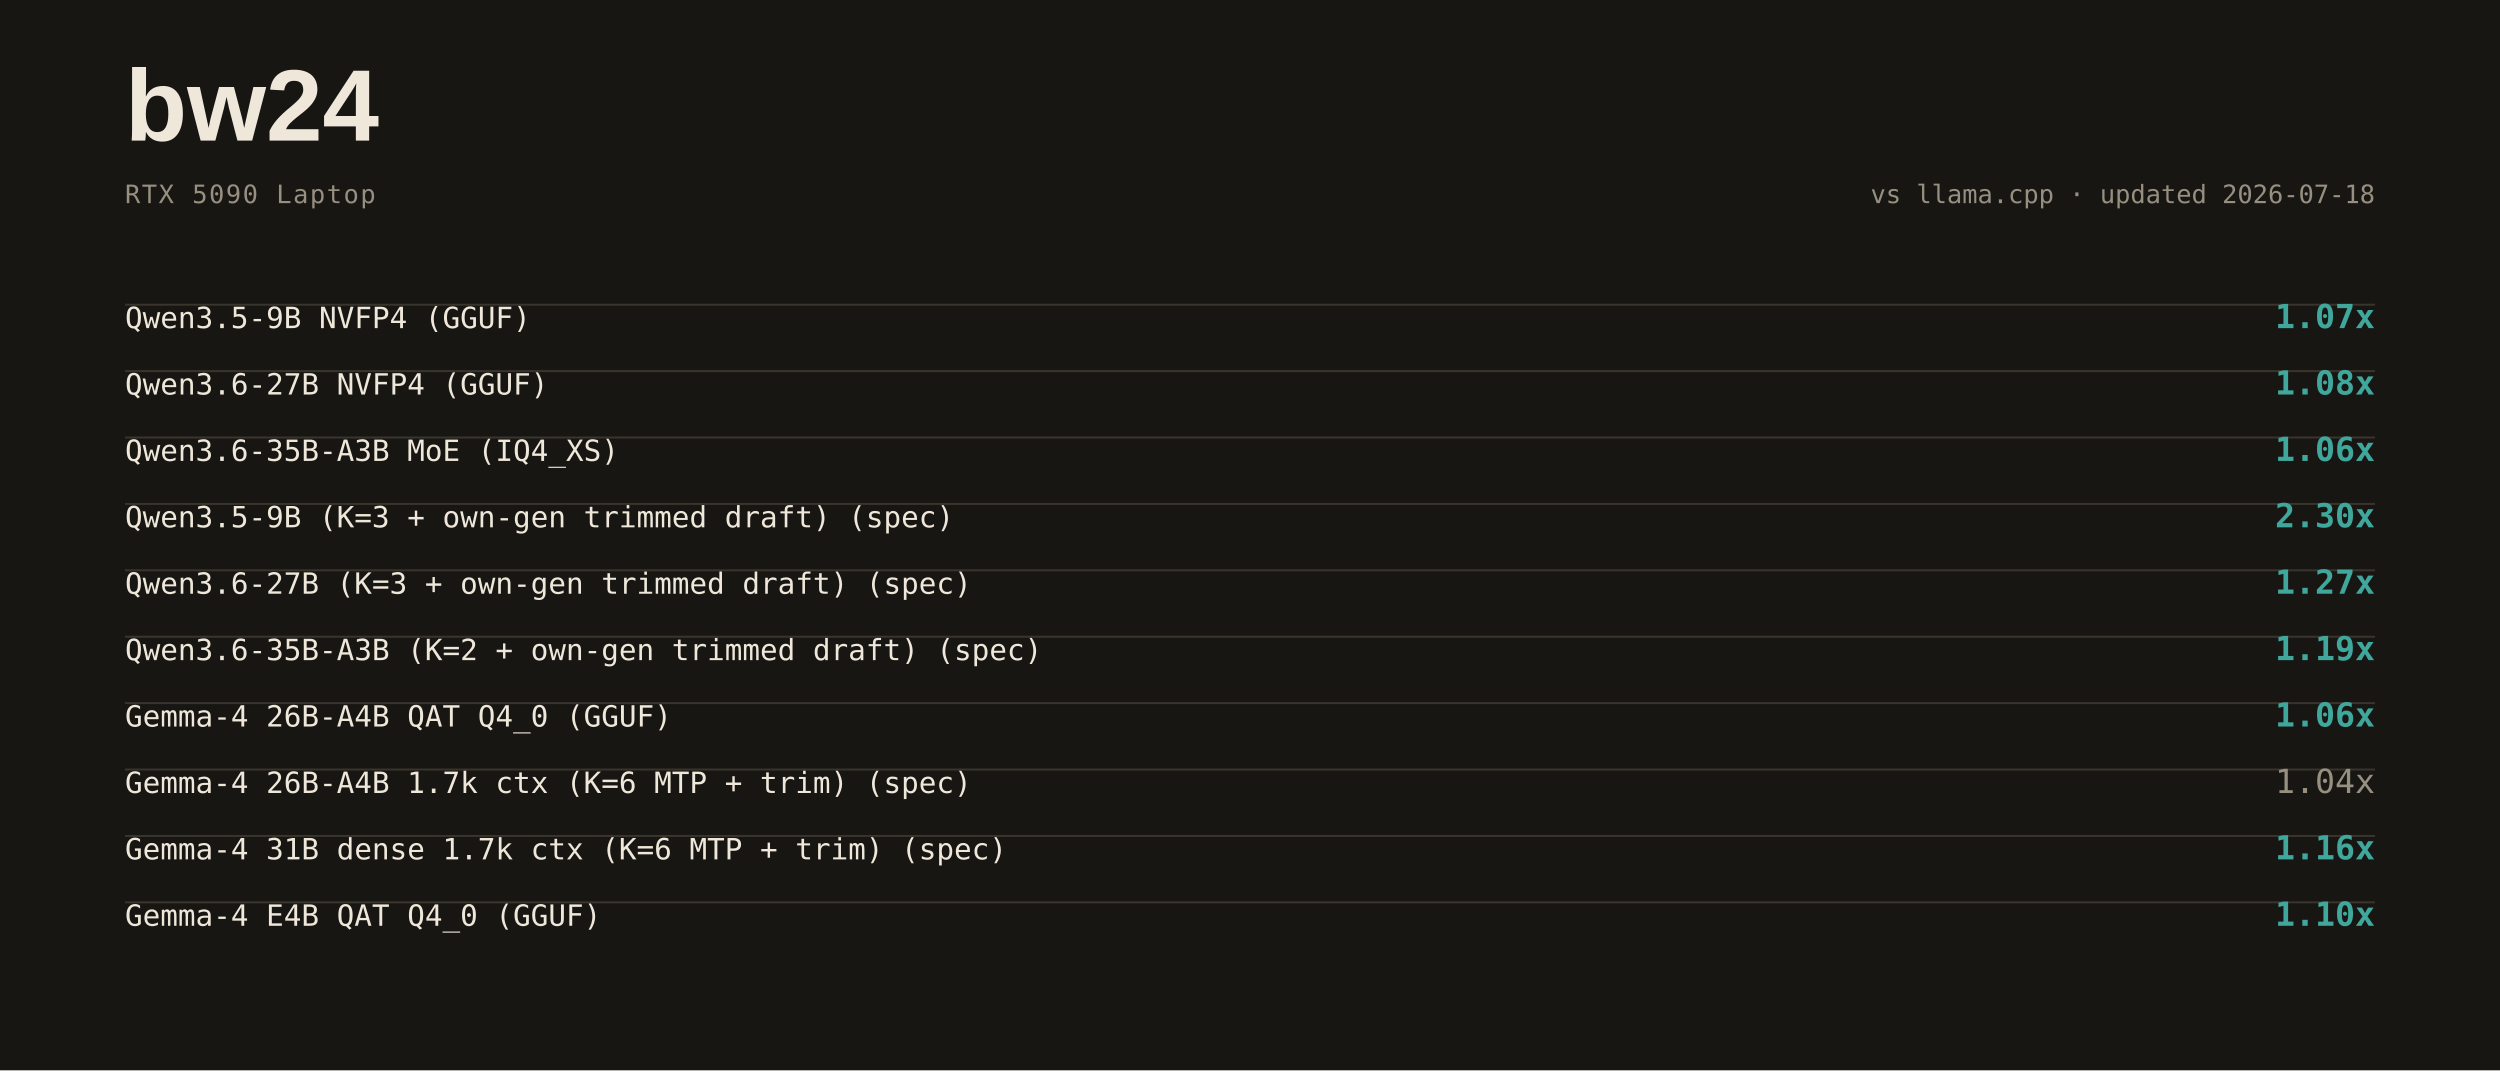
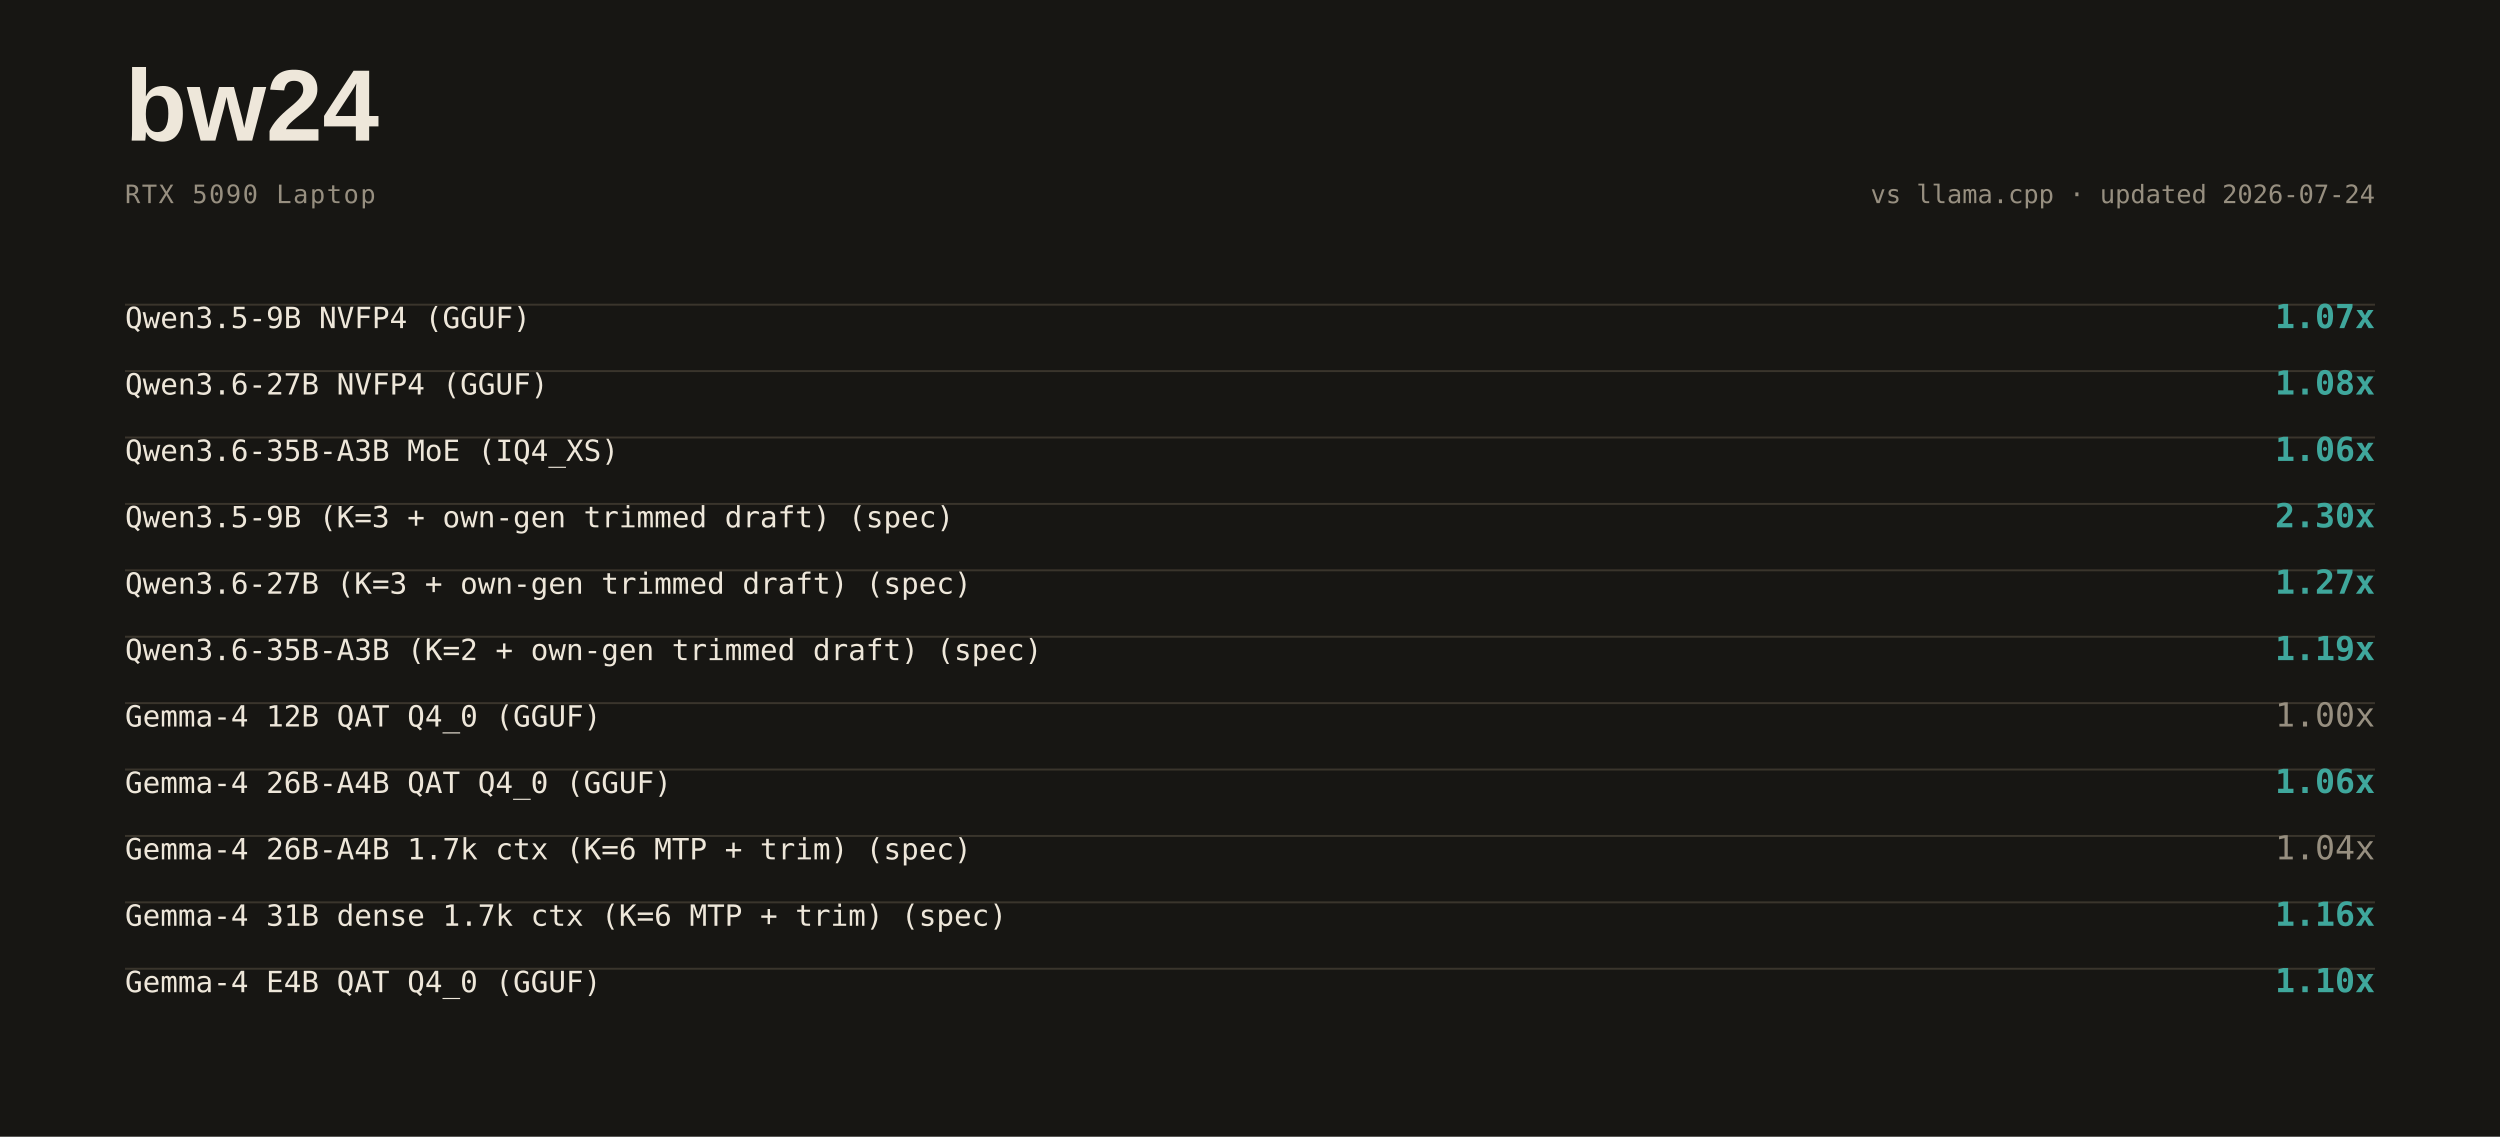
- <svg xmlns="http://www.w3.org/2000/svg" width="1280" height="548" viewBox="0 0 1280 548">
-   <rect width="1280" height="548" fill="#171613" />
+ <svg xmlns="http://www.w3.org/2000/svg" width="1280" height="582" viewBox="0 0 1280 582">
+   <rect width="1280" height="582" fill="#171613" />
  <text x="64" y="72" font-family="ui-sans-serif,Arial,sans-serif" font-weight="800" font-size="52" fill="#eee7da">bw24</text>
  <text x="64" y="104" font-family="ui-monospace,SFMono-Regular,Consolas,monospace" font-size="13" letter-spacing="0.06em" fill="#978f80">RTX 5090 Laptop</text>
-   <text x="1216" y="104" text-anchor="end" font-family="ui-monospace,SFMono-Regular,Consolas,monospace" font-size="13" fill="#978f80">vs llama.cpp · updated 2026-07-18</text>
+   <text x="1216" y="104" text-anchor="end" font-family="ui-monospace,SFMono-Regular,Consolas,monospace" font-size="13" fill="#978f80">vs llama.cpp · updated 2026-07-24</text>
  <line x1="64" y1="156" x2="1216" y2="156" stroke="#3a352c" stroke-width="1" />
  <text x="64" y="168" font-family="ui-monospace,SFMono-Regular,Consolas,monospace" font-size="15" fill="#eee7da">Qwen3.5-9B NVFP4 (GGUF)</text>
  <text x="1216" y="168" text-anchor="end" font-family="ui-monospace,SFMono-Regular,Consolas,monospace" font-size="17" font-weight="700" fill="#3fa79c">1.07x</text>
  <line x1="64" y1="190" x2="1216" y2="190" stroke="#3a352c" stroke-width="1" />
  <text x="64" y="202" font-family="ui-monospace,SFMono-Regular,Consolas,monospace" font-size="15" fill="#eee7da">Qwen3.6-27B NVFP4 (GGUF)</text>
  <text x="1216" y="202" text-anchor="end" font-family="ui-monospace,SFMono-Regular,Consolas,monospace" font-size="17" font-weight="700" fill="#3fa79c">1.08x</text>
  <line x1="64" y1="224" x2="1216" y2="224" stroke="#3a352c" stroke-width="1" />
  <text x="64" y="236" font-family="ui-monospace,SFMono-Regular,Consolas,monospace" font-size="15" fill="#eee7da">Qwen3.6-35B-A3B MoE (IQ4_XS)</text>
  <text x="1216" y="236" text-anchor="end" font-family="ui-monospace,SFMono-Regular,Consolas,monospace" font-size="17" font-weight="700" fill="#3fa79c">1.06x</text>
  <line x1="64" y1="258" x2="1216" y2="258" stroke="#3a352c" stroke-width="1" />
  <text x="64" y="270" font-family="ui-monospace,SFMono-Regular,Consolas,monospace" font-size="15" fill="#eee7da">Qwen3.5-9B (K=3 + own-gen trimmed draft) (spec)</text>
  <text x="1216" y="270" text-anchor="end" font-family="ui-monospace,SFMono-Regular,Consolas,monospace" font-size="17" font-weight="700" fill="#3fa79c">2.30x</text>
  <line x1="64" y1="292" x2="1216" y2="292" stroke="#3a352c" stroke-width="1" />
  <text x="64" y="304" font-family="ui-monospace,SFMono-Regular,Consolas,monospace" font-size="15" fill="#eee7da">Qwen3.6-27B (K=3 + own-gen trimmed draft) (spec)</text>
  <text x="1216" y="304" text-anchor="end" font-family="ui-monospace,SFMono-Regular,Consolas,monospace" font-size="17" font-weight="700" fill="#3fa79c">1.27x</text>
  <line x1="64" y1="326" x2="1216" y2="326" stroke="#3a352c" stroke-width="1" />
  <text x="64" y="338" font-family="ui-monospace,SFMono-Regular,Consolas,monospace" font-size="15" fill="#eee7da">Qwen3.6-35B-A3B (K=2 + own-gen trimmed draft) (spec)</text>
  <text x="1216" y="338" text-anchor="end" font-family="ui-monospace,SFMono-Regular,Consolas,monospace" font-size="17" font-weight="700" fill="#3fa79c">1.19x</text>
  <line x1="64" y1="360" x2="1216" y2="360" stroke="#3a352c" stroke-width="1" />
-   <text x="64" y="372" font-family="ui-monospace,SFMono-Regular,Consolas,monospace" font-size="15" fill="#eee7da">Gemma-4 26B-A4B QAT Q4_0 (GGUF)</text>
-   <text x="1216" y="372" text-anchor="end" font-family="ui-monospace,SFMono-Regular,Consolas,monospace" font-size="17" font-weight="700" fill="#3fa79c">1.06x</text>
+   <text x="64" y="372" font-family="ui-monospace,SFMono-Regular,Consolas,monospace" font-size="15" fill="#eee7da">Gemma-4 12B QAT Q4_0 (GGUF)</text>
+   <text x="1216" y="372" text-anchor="end" font-family="ui-monospace,SFMono-Regular,Consolas,monospace" font-size="17" font-weight="500" fill="#978f80">1.00x</text>
  <line x1="64" y1="394" x2="1216" y2="394" stroke="#3a352c" stroke-width="1" />
-   <text x="64" y="406" font-family="ui-monospace,SFMono-Regular,Consolas,monospace" font-size="15" fill="#eee7da">Gemma-4 26B-A4B 1.7k ctx (K=6 MTP + trim) (spec)</text>
-   <text x="1216" y="406" text-anchor="end" font-family="ui-monospace,SFMono-Regular,Consolas,monospace" font-size="17" font-weight="500" fill="#978f80">1.04x</text>
+   <text x="64" y="406" font-family="ui-monospace,SFMono-Regular,Consolas,monospace" font-size="15" fill="#eee7da">Gemma-4 26B-A4B QAT Q4_0 (GGUF)</text>
+   <text x="1216" y="406" text-anchor="end" font-family="ui-monospace,SFMono-Regular,Consolas,monospace" font-size="17" font-weight="700" fill="#3fa79c">1.06x</text>
  <line x1="64" y1="428" x2="1216" y2="428" stroke="#3a352c" stroke-width="1" />
-   <text x="64" y="440" font-family="ui-monospace,SFMono-Regular,Consolas,monospace" font-size="15" fill="#eee7da">Gemma-4 31B dense 1.7k ctx (K=6 MTP + trim) (spec)</text>
-   <text x="1216" y="440" text-anchor="end" font-family="ui-monospace,SFMono-Regular,Consolas,monospace" font-size="17" font-weight="700" fill="#3fa79c">1.16x</text>
+   <text x="64" y="440" font-family="ui-monospace,SFMono-Regular,Consolas,monospace" font-size="15" fill="#eee7da">Gemma-4 26B-A4B 1.7k ctx (K=6 MTP + trim) (spec)</text>
+   <text x="1216" y="440" text-anchor="end" font-family="ui-monospace,SFMono-Regular,Consolas,monospace" font-size="17" font-weight="500" fill="#978f80">1.04x</text>
  <line x1="64" y1="462" x2="1216" y2="462" stroke="#3a352c" stroke-width="1" />
-   <text x="64" y="474" font-family="ui-monospace,SFMono-Regular,Consolas,monospace" font-size="15" fill="#eee7da">Gemma-4 E4B QAT Q4_0 (GGUF)</text>
-   <text x="1216" y="474" text-anchor="end" font-family="ui-monospace,SFMono-Regular,Consolas,monospace" font-size="17" font-weight="700" fill="#3fa79c">1.10x</text>
+   <text x="64" y="474" font-family="ui-monospace,SFMono-Regular,Consolas,monospace" font-size="15" fill="#eee7da">Gemma-4 31B dense 1.7k ctx (K=6 MTP + trim) (spec)</text>
+   <text x="1216" y="474" text-anchor="end" font-family="ui-monospace,SFMono-Regular,Consolas,monospace" font-size="17" font-weight="700" fill="#3fa79c">1.16x</text>
+   <line x1="64" y1="496" x2="1216" y2="496" stroke="#3a352c" stroke-width="1" />
+   <text x="64" y="508" font-family="ui-monospace,SFMono-Regular,Consolas,monospace" font-size="15" fill="#eee7da">Gemma-4 E4B QAT Q4_0 (GGUF)</text>
+   <text x="1216" y="508" text-anchor="end" font-family="ui-monospace,SFMono-Regular,Consolas,monospace" font-size="17" font-weight="700" fill="#3fa79c">1.10x</text>
</svg>
